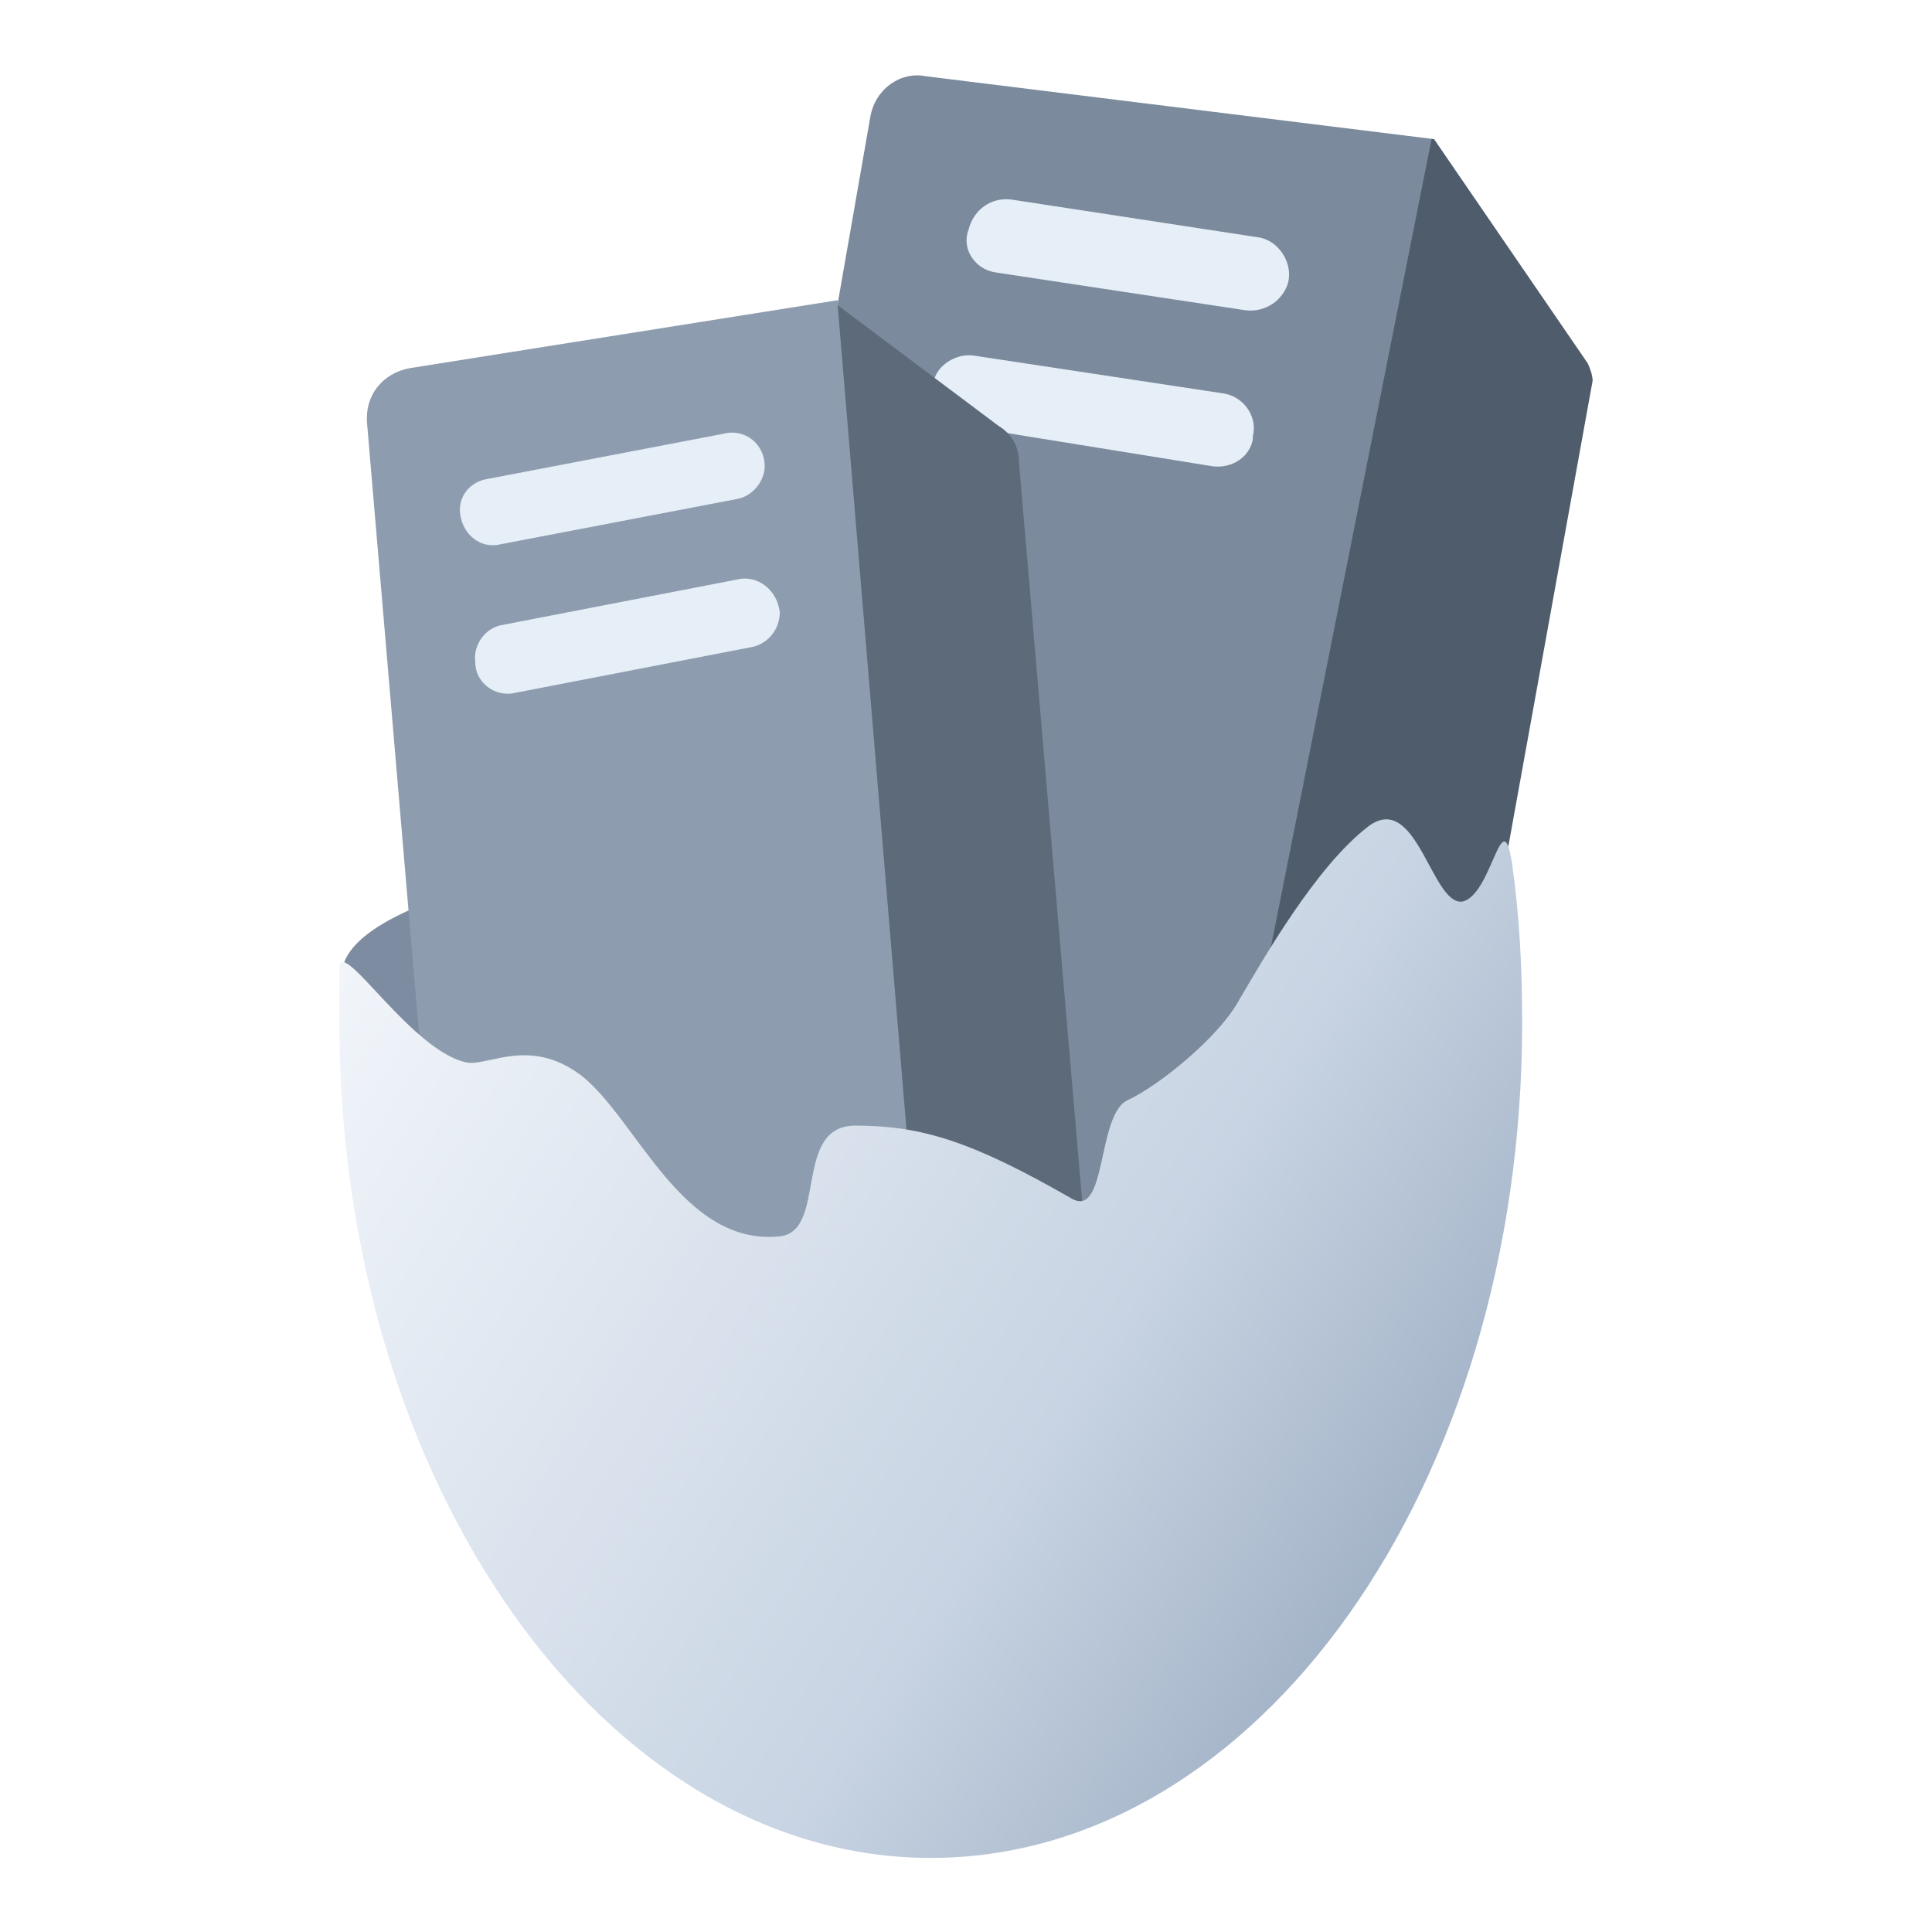
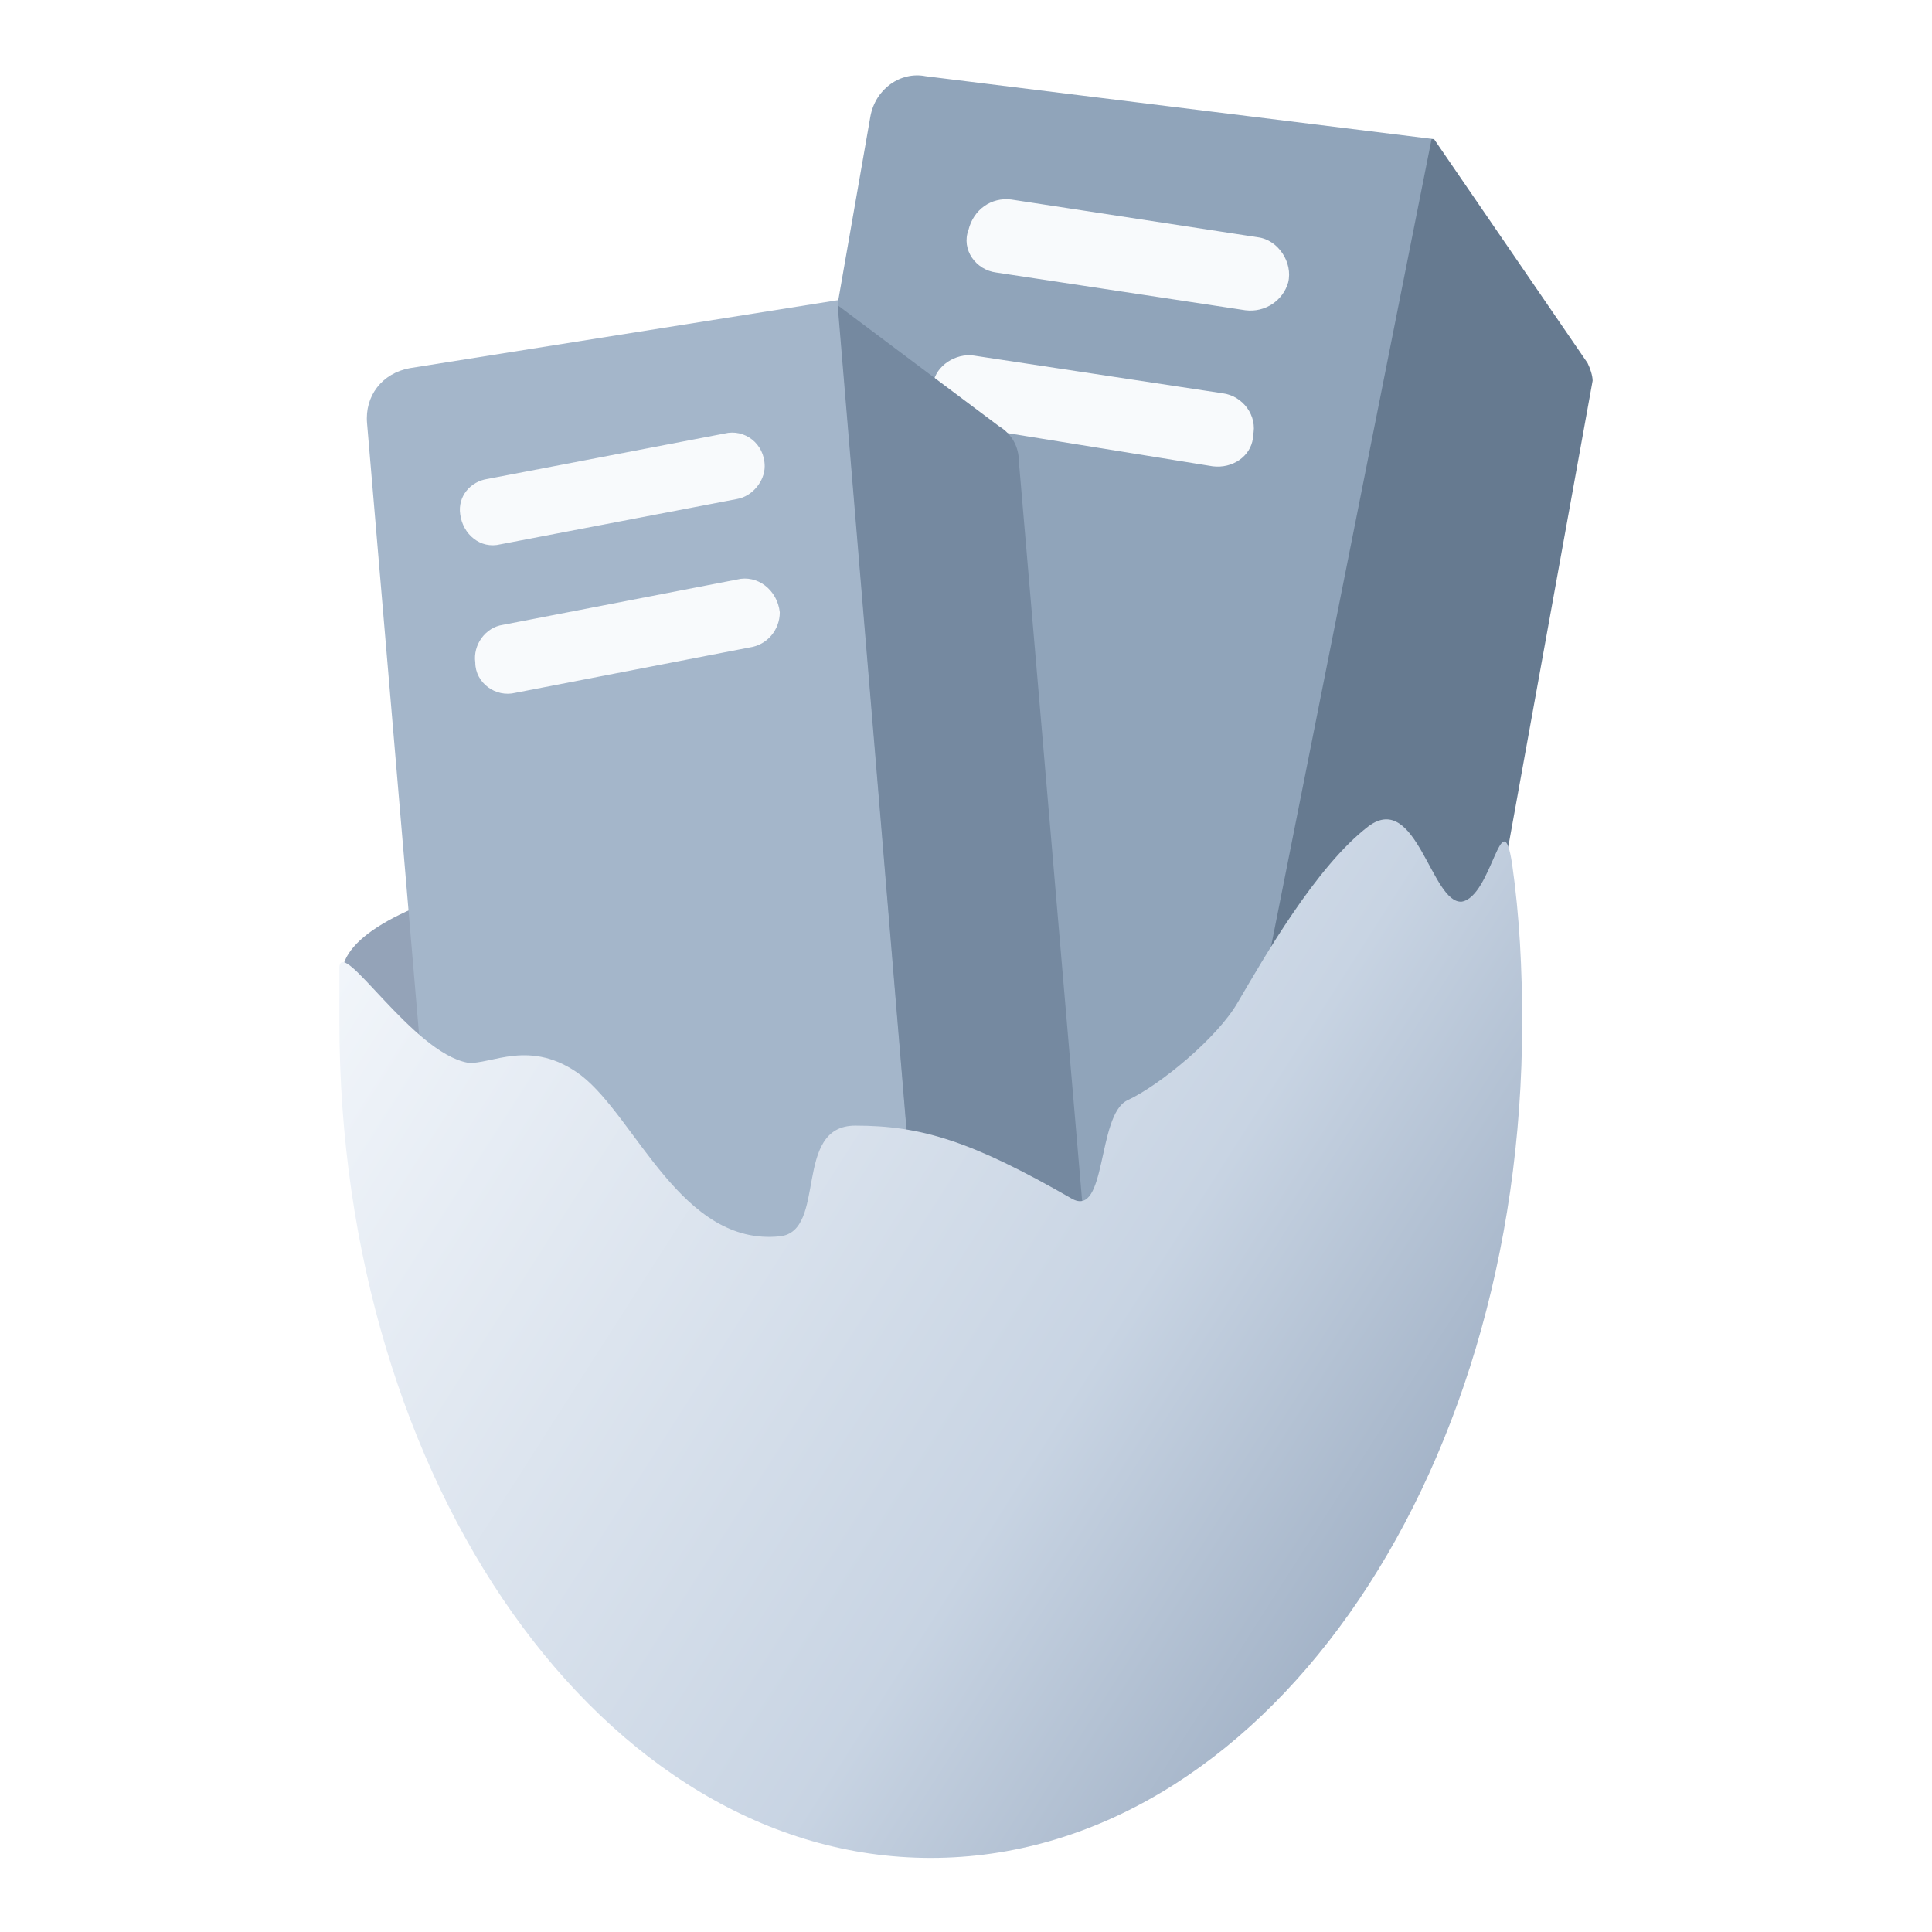
<svg xmlns="http://www.w3.org/2000/svg" viewBox="0 0 64 64">
  <defs>
    <linearGradient id="hh-egg-d" x1="0" x2="47" y1="36" y2="66" gradientUnits="userSpaceOnUse">
      <stop offset="0" stop-color="#F1F5FA" />
      <stop offset=".6" stop-color="#C8D4E3" />
      <stop offset="1" stop-color="#8FA1B8" />
    </linearGradient>
  </defs>
  <g transform="translate(11.243 2.275)scale(.83363)">
-     <ellipse cx="23.4" cy="36" fill="#7D8CA0" rx="23.3" ry="5.5" />
-     <path fill="#7B8A9C" d="m34.7 53.2-21.9-3.8 8.3-47.5C21.3.8 22.3.1 23.3.3l20.2 2.5z" />
-     <path fill="#4F5C6B" d="m38.3 53.3-4.9-.2 10-50.3h.1l6.1 8.9c.1.2.2.5.2.7l-6.1 33.7-1.9 3.8z" />
-     <path fill="#E6EEF8" d="M26.1 8.1 36 9.6c.8.1 1.5-.4 1.7-1.1.2-.8-.4-1.7-1.2-1.8l-9.8-1.5c-.8-.1-1.5.4-1.7 1.2-.3.8.3 1.6 1.1 1.7M24.8 14.2l9.9 1.6c.8.1 1.5-.4 1.6-1.1v-.1c.2-.8-.4-1.6-1.2-1.7l-9.9-1.5c-.7-.1-1.5.4-1.6 1.1-.2.8.4 1.6 1.2 1.7" />
-     <path fill="#8D9CAE" d="M23.2 50.1 4.3 51.7 1.1 14.1c-.1-1.1.6-2 1.7-2.2l17-2.7z" />
-     <path fill="#5C6A7A" d="m23.2 50.1 6.7-.6L27 15.6c0-.6-.3-1.1-.8-1.4l-6.4-4.8z" />
-     <path fill="#E6EEF8" d="m15.8 17.1-9.4 1.8c-.8.2-1.5-.4-1.6-1.2-.1-.7.4-1.3 1.1-1.4l9.4-1.8c.8-.2 1.6.4 1.6 1.3 0 .6-.5 1.2-1.1 1.3M16.3 23 7 24.8c-.8.2-1.6-.4-1.6-1.2-.1-.7.4-1.4 1.1-1.5l9.3-1.8c.8-.2 1.6.4 1.7 1.3 0 .7-.5 1.3-1.2 1.4" />
+     <ellipse cx="23.4" cy="36" fill="#94A3B8" rx="23.3" ry="5.5" />
+     <path fill="#90A4BA" d="m34.7 53.2-21.9-3.8 8.3-47.5C21.3.8 22.3.1 23.3.3l20.2 2.5z" />
+     <path fill="#667A90" d="m38.3 53.3-4.9-.2 10-50.3h.1l6.1 8.9c.1.2.2.5.2.7l-6.1 33.7-1.9 3.8z" />
+     <path fill="#F8FAFC" d="M26.1 8.1 36 9.6c.8.1 1.5-.4 1.7-1.1.2-.8-.4-1.7-1.2-1.8l-9.8-1.5c-.8-.1-1.5.4-1.7 1.2-.3.8.3 1.6 1.1 1.7M24.8 14.2l9.9 1.6c.8.1 1.5-.4 1.6-1.1v-.1c.2-.8-.4-1.6-1.2-1.7l-9.9-1.5c-.7-.1-1.5.4-1.6 1.1-.2.8.4 1.6 1.2 1.7" />
+     <path fill="#A4B6CA" d="M23.2 50.1 4.3 51.7 1.1 14.1c-.1-1.1.6-2 1.7-2.2l17-2.7z" />
+     <path fill="#7589A0" d="m23.2 50.1 6.7-.6L27 15.6c0-.6-.3-1.1-.8-1.4l-6.4-4.8z" />
+     <path fill="#F8FAFC" d="m15.8 17.1-9.4 1.8c-.8.2-1.5-.4-1.6-1.2-.1-.7.4-1.3 1.1-1.4l9.4-1.8c.8-.2 1.6.4 1.6 1.3 0 .6-.5 1.2-1.1 1.3M16.3 23 7 24.8c-.8.2-1.6-.4-1.6-1.2-.1-.7.4-1.4 1.1-1.5l9.3-1.8c.8-.2 1.6.4 1.7 1.3 0 .7-.5 1.3-1.2 1.4" />
    <path fill="url(#hh-egg-d)" d="M47 37.9c0-2.1-.1-4.2-.4-6.3-.4-2.6-.8 1.3-2 1.5-1.2.1-1.8-4.4-3.7-3-2.1 1.6-4.2 5.3-5.2 7-.8 1.4-3.1 3.3-4.4 3.9-1.2.6-.8 4.7-2.2 3.9-4-2.3-6-2.9-8.6-2.9-2.5 0-1.1 4.2-3 4.4-3.9.4-5.7-4.7-7.9-6.4-2-1.5-3.6-.4-4.5-.5-2.2-.4-5-5-5.1-3.8v2.2c0 18.3 10.5 33.2 23.5 33.2S47 56.3 47 37.9Z" />
  </g>
</svg>
